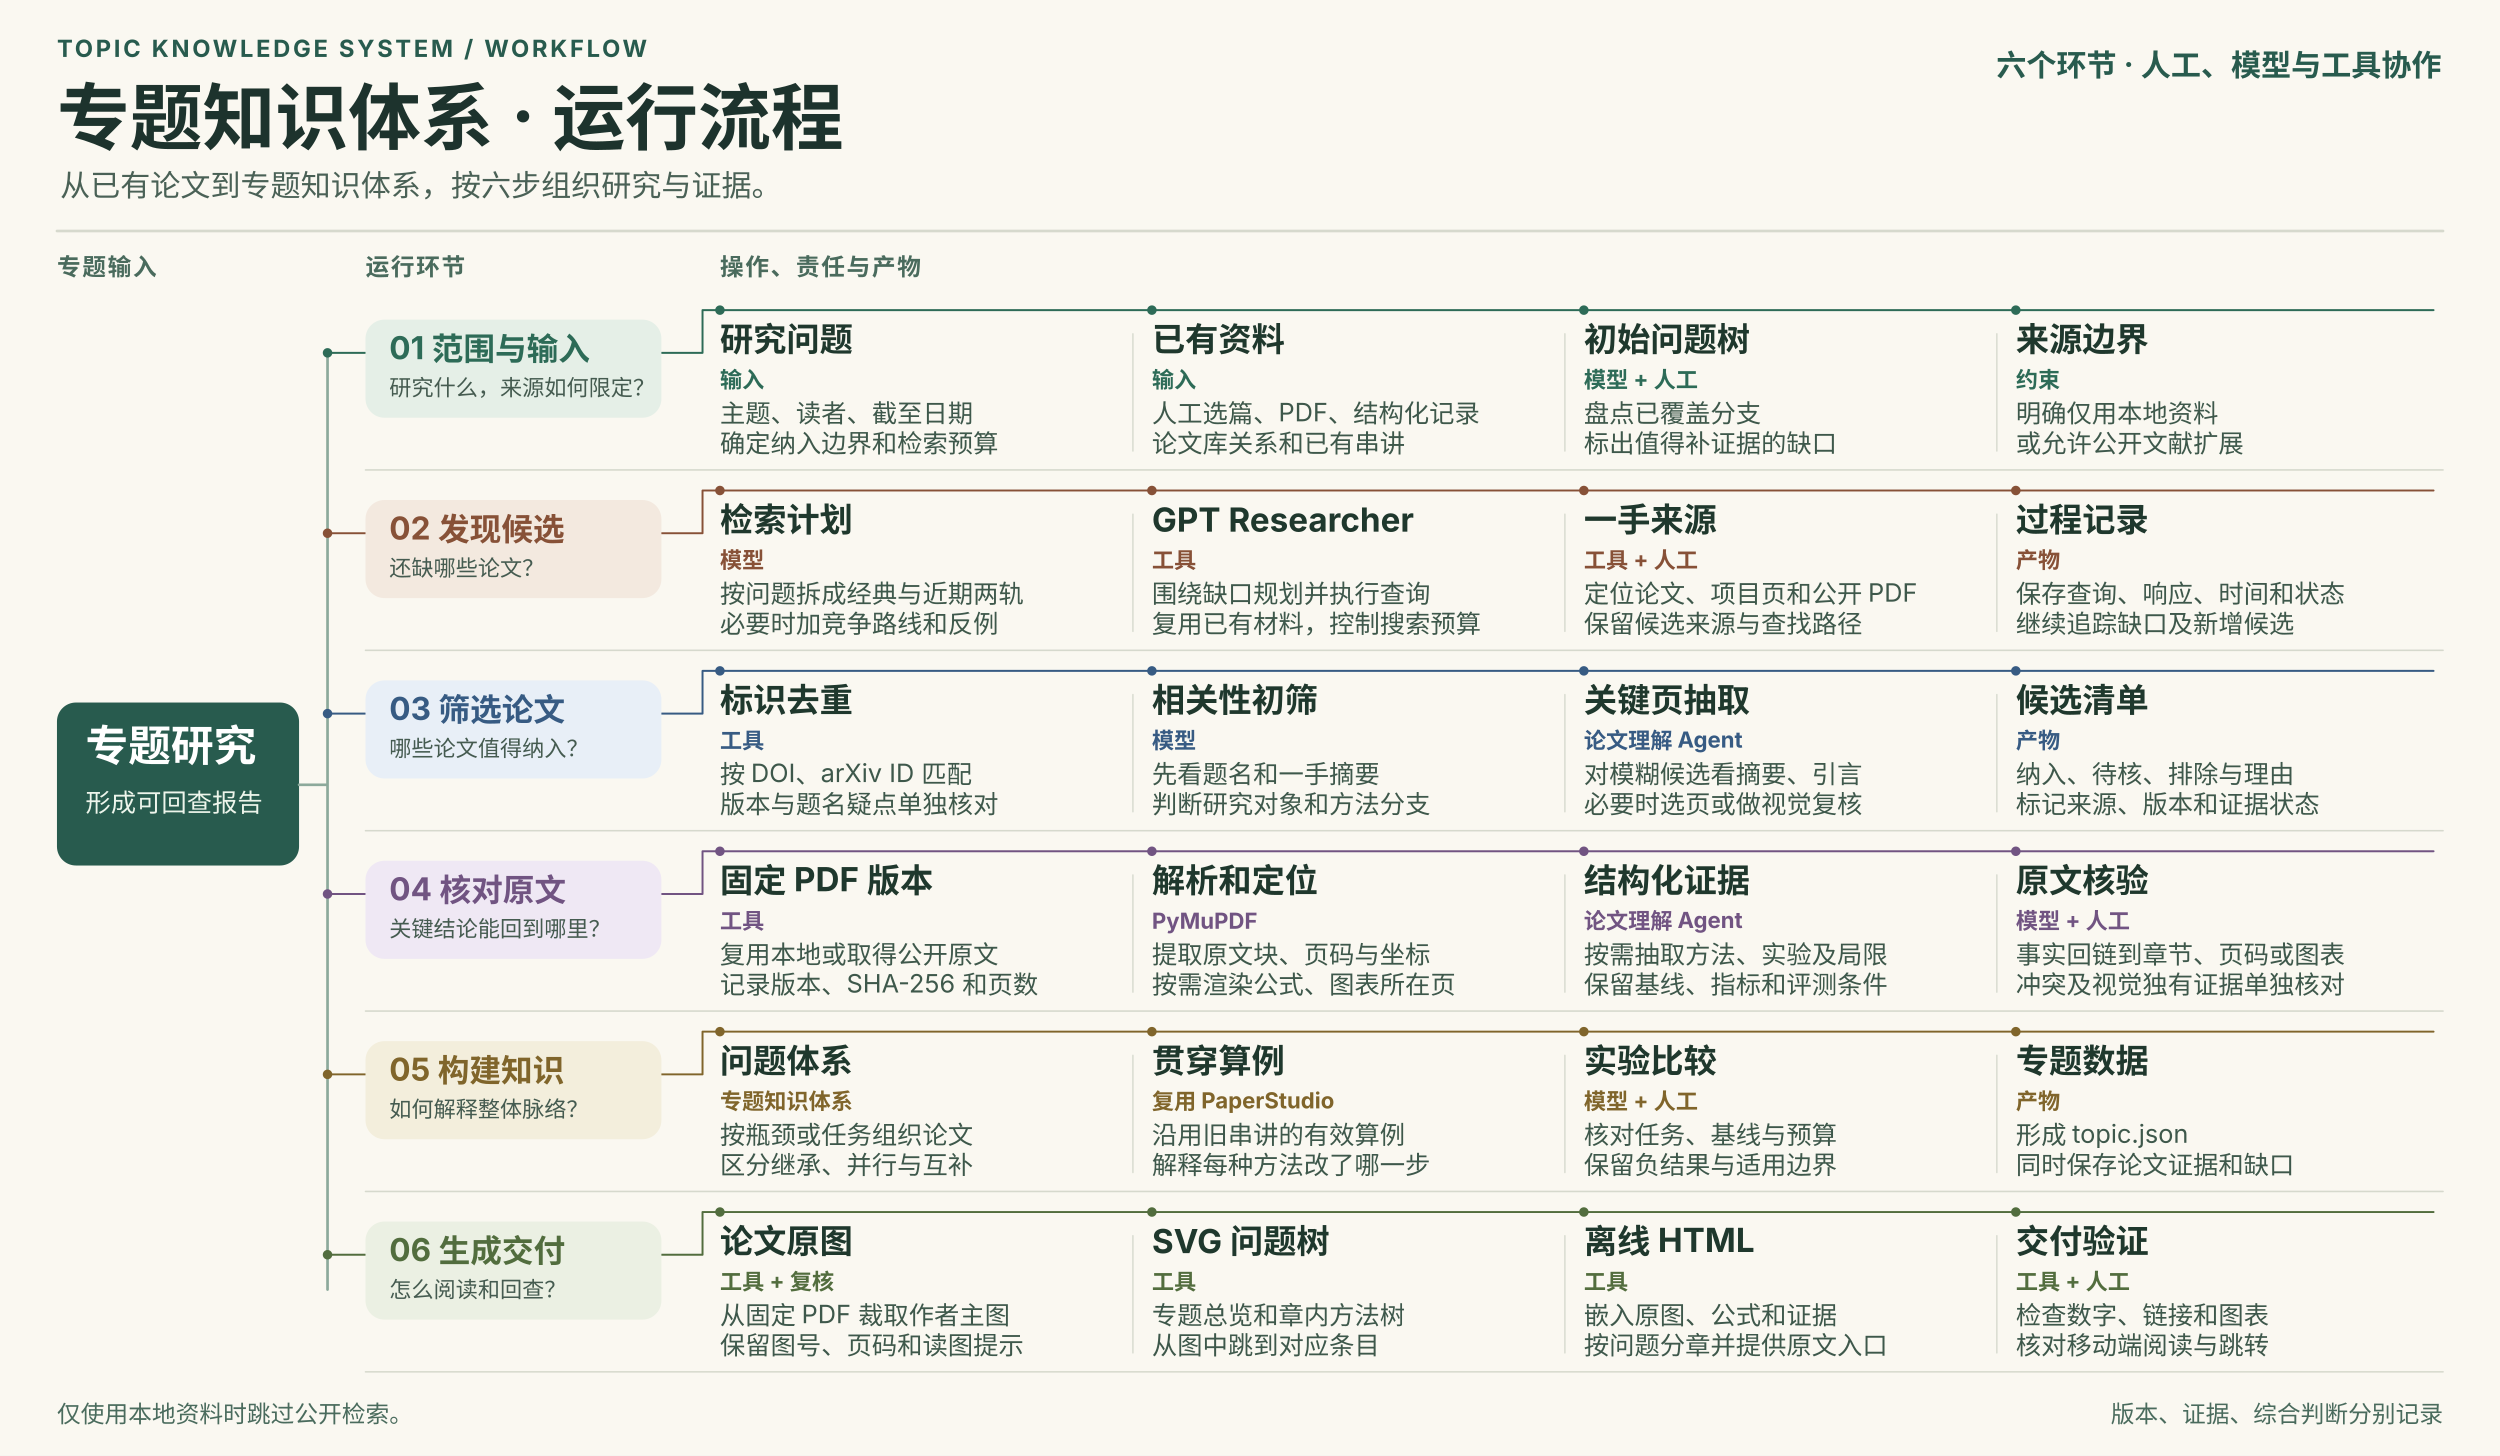
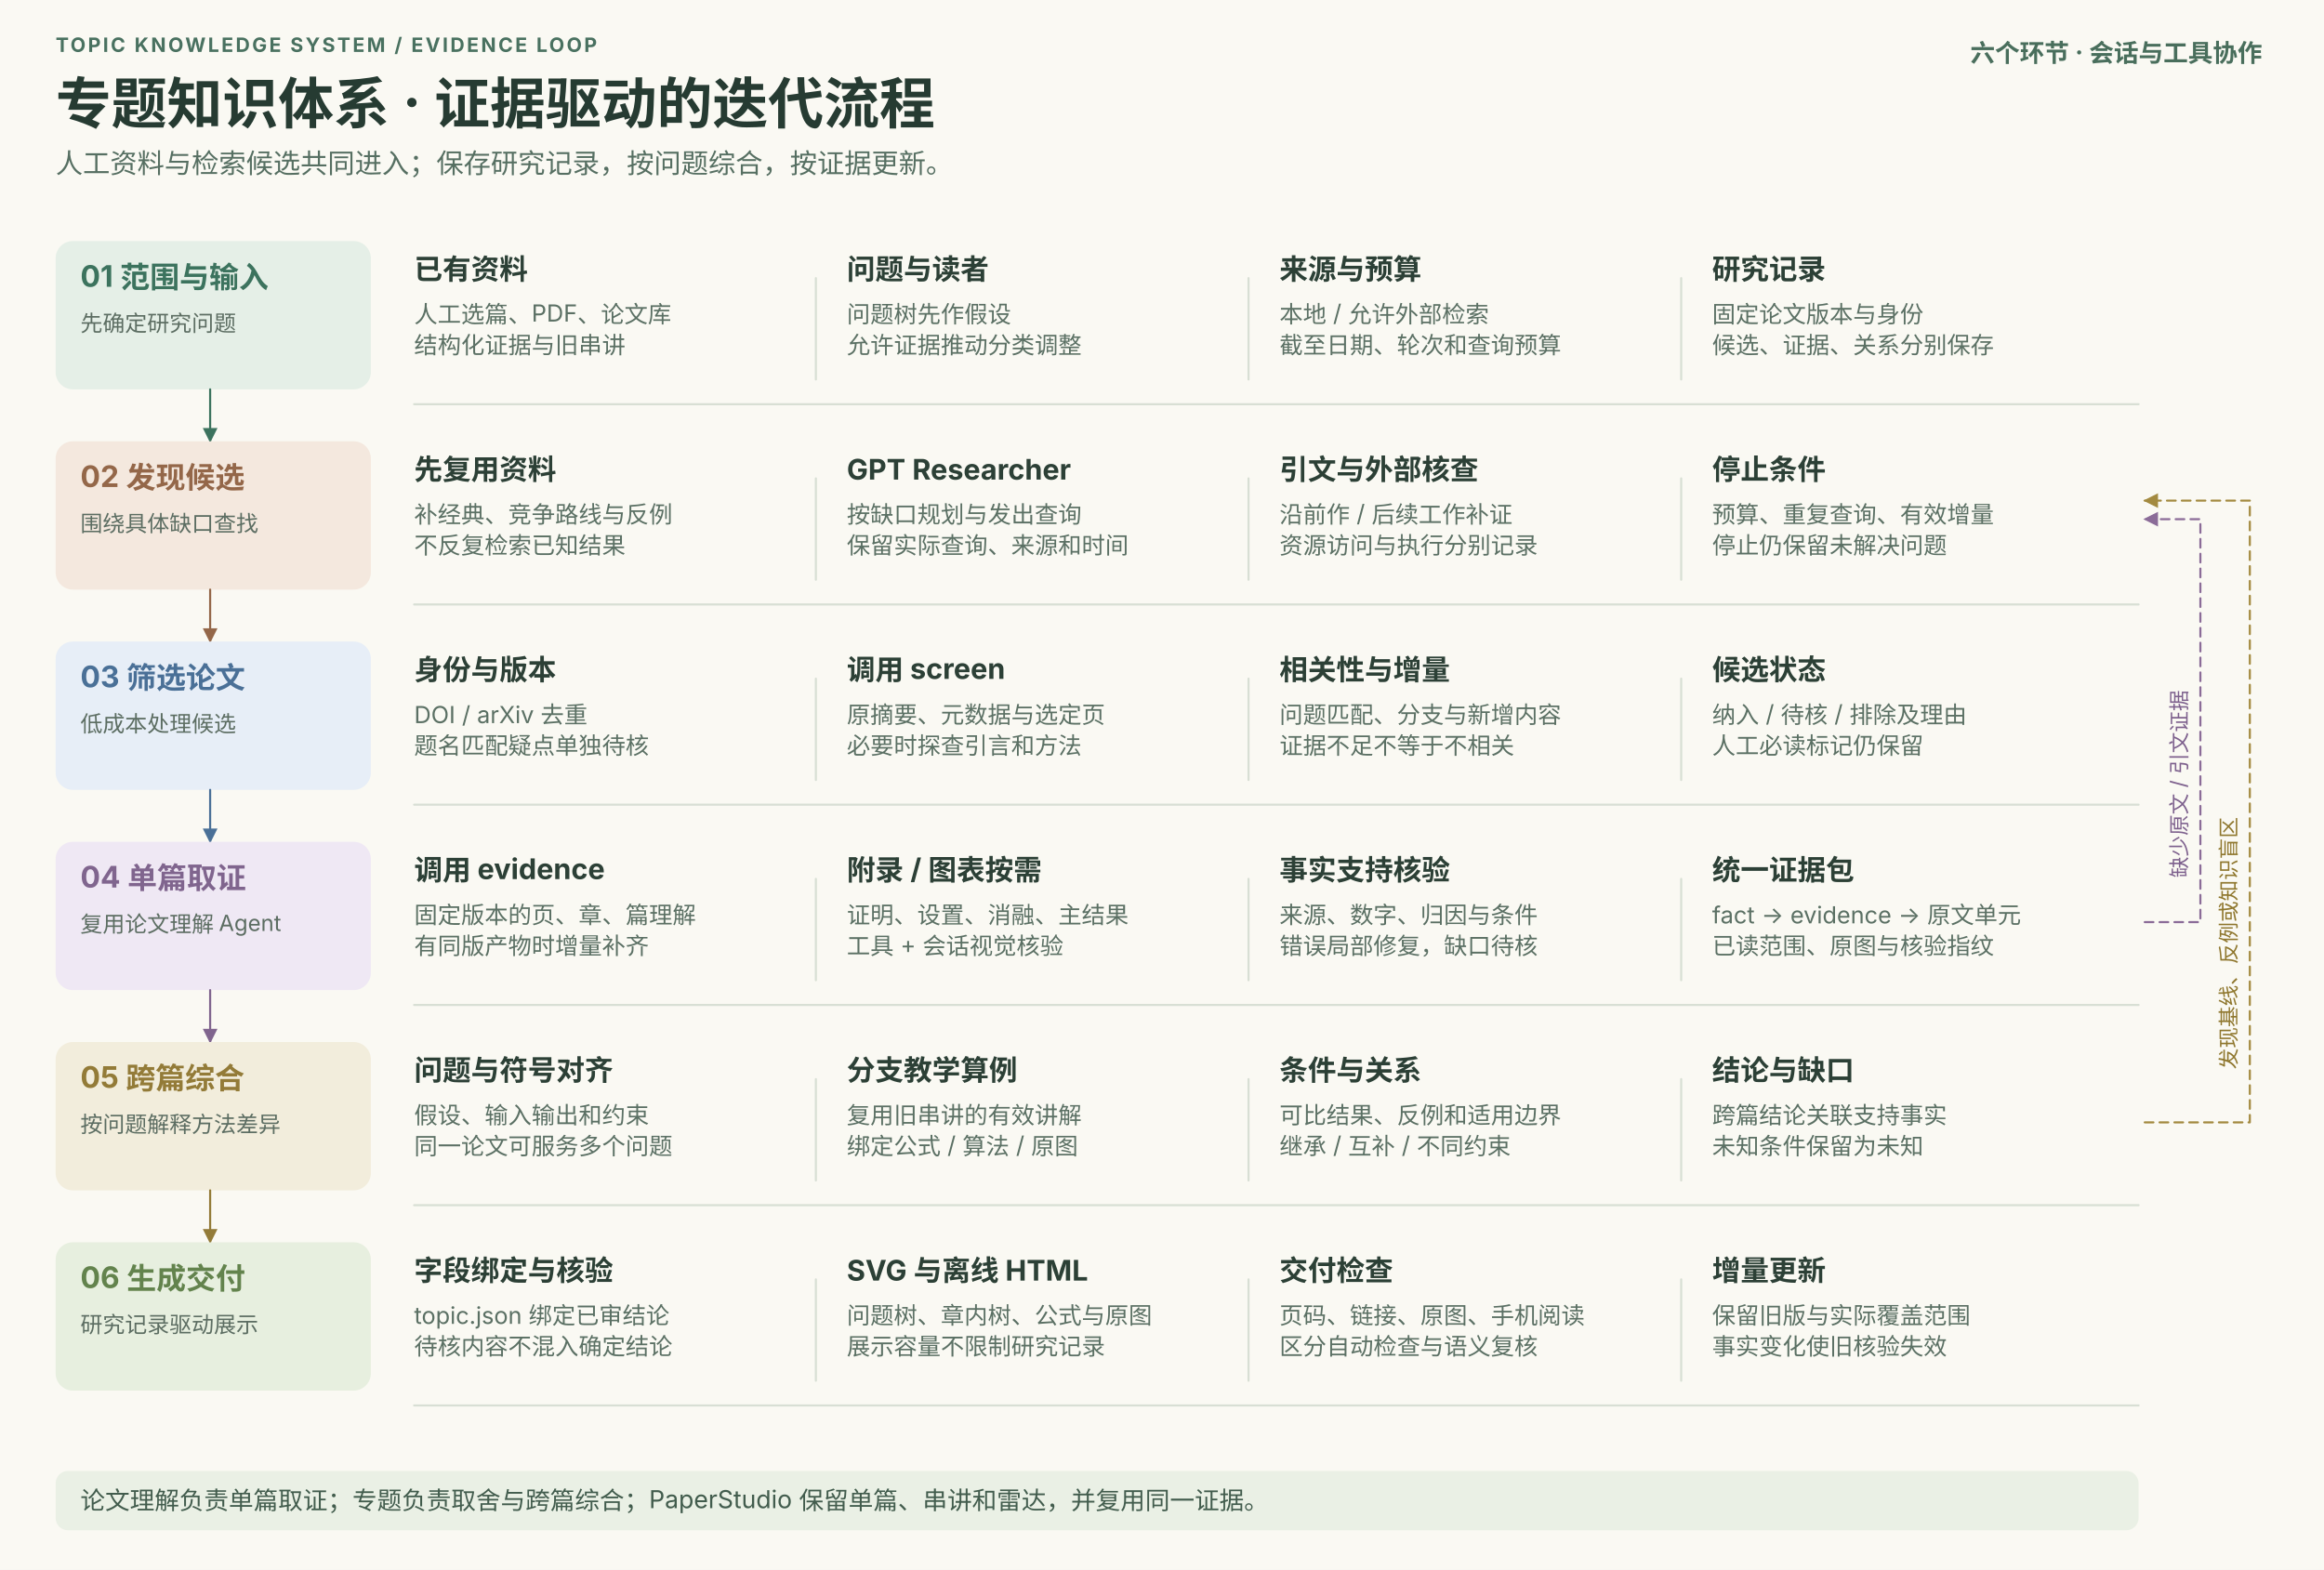
- <svg xmlns="http://www.w3.org/2000/svg" viewBox="0 0 1580 920" width="1580" height="920" role="img" aria-labelledby="title description">
+ <svg xmlns="http://www.w3.org/2000/svg" viewBox="0 0 1880 1270" width="1880" height="1270" role="img" aria-labelledby="title description">
  <style>text{font-family:Inter,"Noto Sans CJK SC","PingFang SC","Microsoft YaHei","Droid Sans Fallback",sans-serif}</style>
-   <rect x="0" y="0" width="1580" height="920" rx="0" fill="#faf8f1" stroke="none" stroke-width="1.3" />
-   <text x="36" y="36" font-size="15" fill="#285b4e" font-weight="700" text-anchor="start" letter-spacing="1.7">TOPIC KNOWLEDGE SYSTEM / WORKFLOW</text>
-   <text x="36" y="91" font-size="46" fill="#1d332d" font-weight="700" text-anchor="start" letter-spacing="0">专题知识体系 · 运行流程</text>
-   <text x="38" y="124" font-size="19" fill="#4a6156" font-weight="400" text-anchor="start" letter-spacing="0">从已有论文到专题知识体系，按六步组织研究与证据。</text>
-   <text x="1543" y="48" font-size="19" fill="#285b4e" font-weight="700" text-anchor="end" letter-spacing="0">六个环节 · 人工、模型与工具协作</text>
-   <path d="M36 146 H1544" fill="none" stroke="#d6d9cd" stroke-width="1.7" stroke-linejoin="round" stroke-linecap="round" />
-   <text x="36" y="174" font-size="15" fill="#4a6b5d" font-weight="700" text-anchor="start" letter-spacing="1">专题输入</text>
-   <text x="231" y="174" font-size="15" fill="#4a6b5d" font-weight="700" text-anchor="start" letter-spacing="1">运行环节</text>
-   <text x="455" y="174" font-size="15" fill="#4a6b5d" font-weight="700" text-anchor="start" letter-spacing="1">操作、责任与产物</text>
-   <rect x="36" y="444" width="153" height="103" rx="12" fill="#285b4e" stroke="none" stroke-width="1.3" />
-   <text x="54" y="481" font-size="27" fill="#ffffff" font-weight="700" text-anchor="start" letter-spacing="0">专题研究</text>
-   <text x="54" y="513" font-size="16" fill="#edf5eb" font-weight="400" text-anchor="start" letter-spacing="0">形成可回查报告</text>
-   <path d="M189 496 H207 M207 223 V815" fill="none" stroke="#8ca99b" stroke-width="1.7" stroke-linejoin="round" stroke-linecap="round" />
-   <path d="M207 223 H231 M418 223 H444 V196 H1538" fill="none" stroke="#2d6b57" stroke-width="1.25" stroke-linejoin="round" stroke-linecap="round" />
-   <circle cx="207" cy="223" r="3" fill="#2d6b57" />
-   <rect x="231" y="202" width="187" height="62" rx="12" fill="#e5efe7" stroke="none" stroke-width="1.3" />
-   <text x="246" y="227" font-size="20" fill="#2d6b57" font-weight="700" text-anchor="start" letter-spacing="0">01  范围与输入</text>
-   <text x="246" y="250" font-size="14" fill="#455b50" font-weight="400" text-anchor="start" letter-spacing="0">研究什么，来源如何限定？</text>
-   <circle cx="455" cy="196" r="3" fill="#2d6b57" />
-   <text x="455" y="222" font-size="21" fill="#1f382d" font-weight="700" text-anchor="start" letter-spacing="0">研究问题</text>
-   <text x="455" y="245" font-size="14" fill="#2d6b57" font-weight="700" text-anchor="start" letter-spacing="0">输入</text>
-   <text x="455" y="267" font-size="16" fill="#3e584b" font-weight="400" text-anchor="start" letter-spacing="0">主题、读者、截至日期</text>
-   <text x="455" y="286" font-size="16" fill="#3e584b" font-weight="400" text-anchor="start" letter-spacing="0">确定纳入边界和检索预算</text>
-   <path d="M716 211 V285" fill="none" stroke="#daddd2" stroke-width="1" stroke-linejoin="round" stroke-linecap="round" />
-   <circle cx="728" cy="196" r="3" fill="#2d6b57" />
-   <text x="728" y="222" font-size="21" fill="#1f382d" font-weight="700" text-anchor="start" letter-spacing="0">已有资料</text>
-   <text x="728" y="245" font-size="14" fill="#2d6b57" font-weight="700" text-anchor="start" letter-spacing="0">输入</text>
-   <text x="728" y="267" font-size="16" fill="#3e584b" font-weight="400" text-anchor="start" letter-spacing="0">人工选篇、PDF、结构化记录</text>
-   <text x="728" y="286" font-size="16" fill="#3e584b" font-weight="400" text-anchor="start" letter-spacing="0">论文库关系和已有串讲</text>
-   <path d="M989 211 V285" fill="none" stroke="#daddd2" stroke-width="1" stroke-linejoin="round" stroke-linecap="round" />
-   <circle cx="1001" cy="196" r="3" fill="#2d6b57" />
-   <text x="1001" y="222" font-size="21" fill="#1f382d" font-weight="700" text-anchor="start" letter-spacing="0">初始问题树</text>
-   <text x="1001" y="245" font-size="14" fill="#2d6b57" font-weight="700" text-anchor="start" letter-spacing="0">模型 + 人工</text>
-   <text x="1001" y="267" font-size="16" fill="#3e584b" font-weight="400" text-anchor="start" letter-spacing="0">盘点已覆盖分支</text>
-   <text x="1001" y="286" font-size="16" fill="#3e584b" font-weight="400" text-anchor="start" letter-spacing="0">标出值得补证据的缺口</text>
-   <path d="M1262 211 V285" fill="none" stroke="#daddd2" stroke-width="1" stroke-linejoin="round" stroke-linecap="round" />
-   <circle cx="1274" cy="196" r="3" fill="#2d6b57" />
-   <text x="1274" y="222" font-size="21" fill="#1f382d" font-weight="700" text-anchor="start" letter-spacing="0">来源边界</text>
-   <text x="1274" y="245" font-size="14" fill="#2d6b57" font-weight="700" text-anchor="start" letter-spacing="0">约束</text>
-   <text x="1274" y="267" font-size="16" fill="#3e584b" font-weight="400" text-anchor="start" letter-spacing="0">明确仅用本地资料</text>
-   <text x="1274" y="286" font-size="16" fill="#3e584b" font-weight="400" text-anchor="start" letter-spacing="0">或允许公开文献扩展</text>
-   <path d="M231 297 H1544" fill="none" stroke="#d6d9cd" stroke-width="1" stroke-linejoin="round" stroke-linecap="round" />
-   <path d="M207 337 H231 M418 337 H444 V310 H1538" fill="none" stroke="#875137" stroke-width="1.25" stroke-linejoin="round" stroke-linecap="round" />
-   <circle cx="207" cy="337" r="3" fill="#875137" />
-   <rect x="231" y="316" width="187" height="62" rx="12" fill="#f3e9df" stroke="none" stroke-width="1.3" />
-   <text x="246" y="341" font-size="20" fill="#875137" font-weight="700" text-anchor="start" letter-spacing="0">02  发现候选</text>
-   <text x="246" y="364" font-size="14" fill="#455b50" font-weight="400" text-anchor="start" letter-spacing="0">还缺哪些论文？</text>
-   <circle cx="455" cy="310" r="3" fill="#875137" />
-   <text x="455" y="336" font-size="21" fill="#1f382d" font-weight="700" text-anchor="start" letter-spacing="0">检索计划</text>
-   <text x="455" y="359" font-size="14" fill="#875137" font-weight="700" text-anchor="start" letter-spacing="0">模型</text>
-   <text x="455" y="381" font-size="16" fill="#3e584b" font-weight="400" text-anchor="start" letter-spacing="0">按问题拆成经典与近期两轨</text>
-   <text x="455" y="400" font-size="16" fill="#3e584b" font-weight="400" text-anchor="start" letter-spacing="0">必要时加竞争路线和反例</text>
-   <path d="M716 325 V399" fill="none" stroke="#daddd2" stroke-width="1" stroke-linejoin="round" stroke-linecap="round" />
-   <circle cx="728" cy="310" r="3" fill="#875137" />
-   <text x="728" y="336" font-size="21" fill="#1f382d" font-weight="700" text-anchor="start" letter-spacing="0">GPT Researcher</text>
-   <text x="728" y="359" font-size="14" fill="#875137" font-weight="700" text-anchor="start" letter-spacing="0">工具</text>
-   <text x="728" y="381" font-size="16" fill="#3e584b" font-weight="400" text-anchor="start" letter-spacing="0">围绕缺口规划并执行查询</text>
-   <text x="728" y="400" font-size="16" fill="#3e584b" font-weight="400" text-anchor="start" letter-spacing="0">复用已有材料，控制搜索预算</text>
-   <path d="M989 325 V399" fill="none" stroke="#daddd2" stroke-width="1" stroke-linejoin="round" stroke-linecap="round" />
-   <circle cx="1001" cy="310" r="3" fill="#875137" />
-   <text x="1001" y="336" font-size="21" fill="#1f382d" font-weight="700" text-anchor="start" letter-spacing="0">一手来源</text>
-   <text x="1001" y="359" font-size="14" fill="#875137" font-weight="700" text-anchor="start" letter-spacing="0">工具 + 人工</text>
-   <text x="1001" y="381" font-size="16" fill="#3e584b" font-weight="400" text-anchor="start" letter-spacing="0">定位论文、项目页和公开 PDF</text>
-   <text x="1001" y="400" font-size="16" fill="#3e584b" font-weight="400" text-anchor="start" letter-spacing="0">保留候选来源与查找路径</text>
-   <path d="M1262 325 V399" fill="none" stroke="#daddd2" stroke-width="1" stroke-linejoin="round" stroke-linecap="round" />
-   <circle cx="1274" cy="310" r="3" fill="#875137" />
-   <text x="1274" y="336" font-size="21" fill="#1f382d" font-weight="700" text-anchor="start" letter-spacing="0">过程记录</text>
-   <text x="1274" y="359" font-size="14" fill="#875137" font-weight="700" text-anchor="start" letter-spacing="0">产物</text>
-   <text x="1274" y="381" font-size="16" fill="#3e584b" font-weight="400" text-anchor="start" letter-spacing="0">保存查询、响应、时间和状态</text>
-   <text x="1274" y="400" font-size="16" fill="#3e584b" font-weight="400" text-anchor="start" letter-spacing="0">继续追踪缺口及新增候选</text>
-   <path d="M231 411 H1544" fill="none" stroke="#d6d9cd" stroke-width="1" stroke-linejoin="round" stroke-linecap="round" />
-   <path d="M207 451 H231 M418 451 H444 V424 H1538" fill="none" stroke="#375b83" stroke-width="1.25" stroke-linejoin="round" stroke-linecap="round" />
-   <circle cx="207" cy="451" r="3" fill="#375b83" />
-   <rect x="231" y="430" width="187" height="62" rx="12" fill="#e8eff7" stroke="none" stroke-width="1.3" />
-   <text x="246" y="455" font-size="20" fill="#375b83" font-weight="700" text-anchor="start" letter-spacing="0">03  筛选论文</text>
-   <text x="246" y="478" font-size="14" fill="#455b50" font-weight="400" text-anchor="start" letter-spacing="0">哪些论文值得纳入？</text>
-   <circle cx="455" cy="424" r="3" fill="#375b83" />
-   <text x="455" y="450" font-size="21" fill="#1f382d" font-weight="700" text-anchor="start" letter-spacing="0">标识去重</text>
-   <text x="455" y="473" font-size="14" fill="#375b83" font-weight="700" text-anchor="start" letter-spacing="0">工具</text>
-   <text x="455" y="495" font-size="16" fill="#3e584b" font-weight="400" text-anchor="start" letter-spacing="0">按 DOI、arXiv ID 匹配</text>
-   <text x="455" y="514" font-size="16" fill="#3e584b" font-weight="400" text-anchor="start" letter-spacing="0">版本与题名疑点单独核对</text>
-   <path d="M716 439 V513" fill="none" stroke="#daddd2" stroke-width="1" stroke-linejoin="round" stroke-linecap="round" />
-   <circle cx="728" cy="424" r="3" fill="#375b83" />
-   <text x="728" y="450" font-size="21" fill="#1f382d" font-weight="700" text-anchor="start" letter-spacing="0">相关性初筛</text>
-   <text x="728" y="473" font-size="14" fill="#375b83" font-weight="700" text-anchor="start" letter-spacing="0">模型</text>
-   <text x="728" y="495" font-size="16" fill="#3e584b" font-weight="400" text-anchor="start" letter-spacing="0">先看题名和一手摘要</text>
-   <text x="728" y="514" font-size="16" fill="#3e584b" font-weight="400" text-anchor="start" letter-spacing="0">判断研究对象和方法分支</text>
-   <path d="M989 439 V513" fill="none" stroke="#daddd2" stroke-width="1" stroke-linejoin="round" stroke-linecap="round" />
-   <circle cx="1001" cy="424" r="3" fill="#375b83" />
-   <text x="1001" y="450" font-size="21" fill="#1f382d" font-weight="700" text-anchor="start" letter-spacing="0">关键页抽取</text>
-   <text x="1001" y="473" font-size="14" fill="#375b83" font-weight="700" text-anchor="start" letter-spacing="0">论文理解 Agent</text>
-   <text x="1001" y="495" font-size="16" fill="#3e584b" font-weight="400" text-anchor="start" letter-spacing="0">对模糊候选看摘要、引言</text>
-   <text x="1001" y="514" font-size="16" fill="#3e584b" font-weight="400" text-anchor="start" letter-spacing="0">必要时选页或做视觉复核</text>
-   <path d="M1262 439 V513" fill="none" stroke="#daddd2" stroke-width="1" stroke-linejoin="round" stroke-linecap="round" />
-   <circle cx="1274" cy="424" r="3" fill="#375b83" />
-   <text x="1274" y="450" font-size="21" fill="#1f382d" font-weight="700" text-anchor="start" letter-spacing="0">候选清单</text>
-   <text x="1274" y="473" font-size="14" fill="#375b83" font-weight="700" text-anchor="start" letter-spacing="0">产物</text>
-   <text x="1274" y="495" font-size="16" fill="#3e584b" font-weight="400" text-anchor="start" letter-spacing="0">纳入、待核、排除与理由</text>
-   <text x="1274" y="514" font-size="16" fill="#3e584b" font-weight="400" text-anchor="start" letter-spacing="0">标记来源、版本和证据状态</text>
-   <path d="M231 525 H1544" fill="none" stroke="#d6d9cd" stroke-width="1" stroke-linejoin="round" stroke-linecap="round" />
-   <path d="M207 565 H231 M418 565 H444 V538 H1538" fill="none" stroke="#715482" stroke-width="1.25" stroke-linejoin="round" stroke-linecap="round" />
-   <circle cx="207" cy="565" r="3" fill="#715482" />
-   <rect x="231" y="544" width="187" height="62" rx="12" fill="#efe8f4" stroke="none" stroke-width="1.3" />
-   <text x="246" y="569" font-size="20" fill="#715482" font-weight="700" text-anchor="start" letter-spacing="0">04  核对原文</text>
-   <text x="246" y="592" font-size="14" fill="#455b50" font-weight="400" text-anchor="start" letter-spacing="0">关键结论能回到哪里？</text>
-   <circle cx="455" cy="538" r="3" fill="#715482" />
-   <text x="455" y="564" font-size="21" fill="#1f382d" font-weight="700" text-anchor="start" letter-spacing="0">固定 PDF 版本</text>
-   <text x="455" y="587" font-size="14" fill="#715482" font-weight="700" text-anchor="start" letter-spacing="0">工具</text>
-   <text x="455" y="609" font-size="16" fill="#3e584b" font-weight="400" text-anchor="start" letter-spacing="0">复用本地或取得公开原文</text>
-   <text x="455" y="628" font-size="16" fill="#3e584b" font-weight="400" text-anchor="start" letter-spacing="0">记录版本、SHA-256 和页数</text>
-   <path d="M716 553 V627" fill="none" stroke="#daddd2" stroke-width="1" stroke-linejoin="round" stroke-linecap="round" />
-   <circle cx="728" cy="538" r="3" fill="#715482" />
-   <text x="728" y="564" font-size="21" fill="#1f382d" font-weight="700" text-anchor="start" letter-spacing="0">解析和定位</text>
-   <text x="728" y="587" font-size="14" fill="#715482" font-weight="700" text-anchor="start" letter-spacing="0">PyMuPDF</text>
-   <text x="728" y="609" font-size="16" fill="#3e584b" font-weight="400" text-anchor="start" letter-spacing="0">提取原文块、页码与坐标</text>
-   <text x="728" y="628" font-size="16" fill="#3e584b" font-weight="400" text-anchor="start" letter-spacing="0">按需渲染公式、图表所在页</text>
-   <path d="M989 553 V627" fill="none" stroke="#daddd2" stroke-width="1" stroke-linejoin="round" stroke-linecap="round" />
-   <circle cx="1001" cy="538" r="3" fill="#715482" />
-   <text x="1001" y="564" font-size="21" fill="#1f382d" font-weight="700" text-anchor="start" letter-spacing="0">结构化证据</text>
-   <text x="1001" y="587" font-size="14" fill="#715482" font-weight="700" text-anchor="start" letter-spacing="0">论文理解 Agent</text>
-   <text x="1001" y="609" font-size="16" fill="#3e584b" font-weight="400" text-anchor="start" letter-spacing="0">按需抽取方法、实验及局限</text>
-   <text x="1001" y="628" font-size="16" fill="#3e584b" font-weight="400" text-anchor="start" letter-spacing="0">保留基线、指标和评测条件</text>
-   <path d="M1262 553 V627" fill="none" stroke="#daddd2" stroke-width="1" stroke-linejoin="round" stroke-linecap="round" />
-   <circle cx="1274" cy="538" r="3" fill="#715482" />
-   <text x="1274" y="564" font-size="21" fill="#1f382d" font-weight="700" text-anchor="start" letter-spacing="0">原文核验</text>
-   <text x="1274" y="587" font-size="14" fill="#715482" font-weight="700" text-anchor="start" letter-spacing="0">模型 + 人工</text>
-   <text x="1274" y="609" font-size="16" fill="#3e584b" font-weight="400" text-anchor="start" letter-spacing="0">事实回链到章节、页码或图表</text>
-   <text x="1274" y="628" font-size="16" fill="#3e584b" font-weight="400" text-anchor="start" letter-spacing="0">冲突及视觉独有证据单独核对</text>
-   <path d="M231 639 H1544" fill="none" stroke="#d6d9cd" stroke-width="1" stroke-linejoin="round" stroke-linecap="round" />
-   <path d="M207 679 H231 M418 679 H444 V652 H1538" fill="none" stroke="#80652b" stroke-width="1.25" stroke-linejoin="round" stroke-linecap="round" />
-   <circle cx="207" cy="679" r="3" fill="#80652b" />
-   <rect x="231" y="658" width="187" height="62" rx="12" fill="#f3eedc" stroke="none" stroke-width="1.3" />
-   <text x="246" y="683" font-size="20" fill="#80652b" font-weight="700" text-anchor="start" letter-spacing="0">05  构建知识</text>
-   <text x="246" y="706" font-size="14" fill="#455b50" font-weight="400" text-anchor="start" letter-spacing="0">如何解释整体脉络？</text>
-   <circle cx="455" cy="652" r="3" fill="#80652b" />
-   <text x="455" y="678" font-size="21" fill="#1f382d" font-weight="700" text-anchor="start" letter-spacing="0">问题体系</text>
-   <text x="455" y="701" font-size="14" fill="#80652b" font-weight="700" text-anchor="start" letter-spacing="0">专题知识体系</text>
-   <text x="455" y="723" font-size="16" fill="#3e584b" font-weight="400" text-anchor="start" letter-spacing="0">按瓶颈或任务组织论文</text>
-   <text x="455" y="742" font-size="16" fill="#3e584b" font-weight="400" text-anchor="start" letter-spacing="0">区分继承、并行与互补</text>
-   <path d="M716 667 V741" fill="none" stroke="#daddd2" stroke-width="1" stroke-linejoin="round" stroke-linecap="round" />
-   <circle cx="728" cy="652" r="3" fill="#80652b" />
-   <text x="728" y="678" font-size="21" fill="#1f382d" font-weight="700" text-anchor="start" letter-spacing="0">贯穿算例</text>
-   <text x="728" y="701" font-size="14" fill="#80652b" font-weight="700" text-anchor="start" letter-spacing="0">复用 PaperStudio</text>
-   <text x="728" y="723" font-size="16" fill="#3e584b" font-weight="400" text-anchor="start" letter-spacing="0">沿用旧串讲的有效算例</text>
-   <text x="728" y="742" font-size="16" fill="#3e584b" font-weight="400" text-anchor="start" letter-spacing="0">解释每种方法改了哪一步</text>
-   <path d="M989 667 V741" fill="none" stroke="#daddd2" stroke-width="1" stroke-linejoin="round" stroke-linecap="round" />
-   <circle cx="1001" cy="652" r="3" fill="#80652b" />
-   <text x="1001" y="678" font-size="21" fill="#1f382d" font-weight="700" text-anchor="start" letter-spacing="0">实验比较</text>
-   <text x="1001" y="701" font-size="14" fill="#80652b" font-weight="700" text-anchor="start" letter-spacing="0">模型 + 人工</text>
-   <text x="1001" y="723" font-size="16" fill="#3e584b" font-weight="400" text-anchor="start" letter-spacing="0">核对任务、基线与预算</text>
-   <text x="1001" y="742" font-size="16" fill="#3e584b" font-weight="400" text-anchor="start" letter-spacing="0">保留负结果与适用边界</text>
-   <path d="M1262 667 V741" fill="none" stroke="#daddd2" stroke-width="1" stroke-linejoin="round" stroke-linecap="round" />
-   <circle cx="1274" cy="652" r="3" fill="#80652b" />
-   <text x="1274" y="678" font-size="21" fill="#1f382d" font-weight="700" text-anchor="start" letter-spacing="0">专题数据</text>
-   <text x="1274" y="701" font-size="14" fill="#80652b" font-weight="700" text-anchor="start" letter-spacing="0">产物</text>
-   <text x="1274" y="723" font-size="16" fill="#3e584b" font-weight="400" text-anchor="start" letter-spacing="0">形成 topic.json</text>
-   <text x="1274" y="742" font-size="16" fill="#3e584b" font-weight="400" text-anchor="start" letter-spacing="0">同时保存论文证据和缺口</text>
-   <path d="M231 753 H1544" fill="none" stroke="#d6d9cd" stroke-width="1" stroke-linejoin="round" stroke-linecap="round" />
-   <path d="M207 793 H231 M418 793 H444 V766 H1538" fill="none" stroke="#526d3e" stroke-width="1.25" stroke-linejoin="round" stroke-linecap="round" />
-   <circle cx="207" cy="793" r="3" fill="#526d3e" />
-   <rect x="231" y="772" width="187" height="62" rx="12" fill="#ebf0e3" stroke="none" stroke-width="1.3" />
-   <text x="246" y="797" font-size="20" fill="#526d3e" font-weight="700" text-anchor="start" letter-spacing="0">06  生成交付</text>
-   <text x="246" y="820" font-size="14" fill="#455b50" font-weight="400" text-anchor="start" letter-spacing="0">怎么阅读和回查？</text>
-   <circle cx="455" cy="766" r="3" fill="#526d3e" />
-   <text x="455" y="792" font-size="21" fill="#1f382d" font-weight="700" text-anchor="start" letter-spacing="0">论文原图</text>
-   <text x="455" y="815" font-size="14" fill="#526d3e" font-weight="700" text-anchor="start" letter-spacing="0">工具 + 复核</text>
-   <text x="455" y="837" font-size="16" fill="#3e584b" font-weight="400" text-anchor="start" letter-spacing="0">从固定 PDF 裁取作者主图</text>
-   <text x="455" y="856" font-size="16" fill="#3e584b" font-weight="400" text-anchor="start" letter-spacing="0">保留图号、页码和读图提示</text>
-   <path d="M716 781 V855" fill="none" stroke="#daddd2" stroke-width="1" stroke-linejoin="round" stroke-linecap="round" />
-   <circle cx="728" cy="766" r="3" fill="#526d3e" />
-   <text x="728" y="792" font-size="21" fill="#1f382d" font-weight="700" text-anchor="start" letter-spacing="0">SVG 问题树</text>
-   <text x="728" y="815" font-size="14" fill="#526d3e" font-weight="700" text-anchor="start" letter-spacing="0">工具</text>
-   <text x="728" y="837" font-size="16" fill="#3e584b" font-weight="400" text-anchor="start" letter-spacing="0">专题总览和章内方法树</text>
-   <text x="728" y="856" font-size="16" fill="#3e584b" font-weight="400" text-anchor="start" letter-spacing="0">从图中跳到对应条目</text>
-   <path d="M989 781 V855" fill="none" stroke="#daddd2" stroke-width="1" stroke-linejoin="round" stroke-linecap="round" />
-   <circle cx="1001" cy="766" r="3" fill="#526d3e" />
-   <text x="1001" y="792" font-size="21" fill="#1f382d" font-weight="700" text-anchor="start" letter-spacing="0">离线 HTML</text>
-   <text x="1001" y="815" font-size="14" fill="#526d3e" font-weight="700" text-anchor="start" letter-spacing="0">工具</text>
-   <text x="1001" y="837" font-size="16" fill="#3e584b" font-weight="400" text-anchor="start" letter-spacing="0">嵌入原图、公式和证据</text>
-   <text x="1001" y="856" font-size="16" fill="#3e584b" font-weight="400" text-anchor="start" letter-spacing="0">按问题分章并提供原文入口</text>
-   <path d="M1262 781 V855" fill="none" stroke="#daddd2" stroke-width="1" stroke-linejoin="round" stroke-linecap="round" />
-   <circle cx="1274" cy="766" r="3" fill="#526d3e" />
-   <text x="1274" y="792" font-size="21" fill="#1f382d" font-weight="700" text-anchor="start" letter-spacing="0">交付验证</text>
-   <text x="1274" y="815" font-size="14" fill="#526d3e" font-weight="700" text-anchor="start" letter-spacing="0">工具 + 人工</text>
-   <text x="1274" y="837" font-size="16" fill="#3e584b" font-weight="400" text-anchor="start" letter-spacing="0">检查数字、链接和图表</text>
-   <text x="1274" y="856" font-size="16" fill="#3e584b" font-weight="400" text-anchor="start" letter-spacing="0">核对移动端阅读与跳转</text>
-   <path d="M231 867 H1544" fill="none" stroke="#d6d9cd" stroke-width="1" stroke-linejoin="round" stroke-linecap="round" />
-   <text x="36" y="899" font-size="15" fill="#4a6b5d" font-weight="400" text-anchor="start" letter-spacing="0">仅使用本地资料时跳过公开检索。</text>
-   <text x="1544" y="899" font-size="15" fill="#4a6b5d" font-weight="400" text-anchor="end" letter-spacing="0">版本、证据、综合判断分别记录</text>
+   <rect x="0" y="0" width="1880" height="1270" rx="0" fill="#faf9f3" stroke="none" stroke-width="1.3" />
+   <text x="45" y="42" font-size="16" fill="#497160" font-weight="700" text-anchor="start" letter-spacing="1.8">TOPIC KNOWLEDGE SYSTEM / EVIDENCE LOOP</text>
+   <text x="45" y="100" font-size="45" fill="#263b32" font-weight="700" text-anchor="start" letter-spacing="0">专题知识体系 · 证据驱动的迭代流程</text>
+   <text x="45" y="140" font-size="22" fill="#566f62" font-weight="400" text-anchor="start" letter-spacing="0">人工资料与检索候选共同进入；保存研究记录，按问题综合，按证据更新。</text>
+   <text x="1830" y="50" font-size="20" fill="#496e5c" font-weight="700" text-anchor="end" letter-spacing="0">六个环节 · 会话与工具协作</text>
+   <rect x="45" y="195" width="255" height="120" rx="14" fill="#e5efe7" stroke="none" stroke-width="1.3" />
+   <text x="65" y="232" font-size="24" fill="#3c735e" font-weight="700" text-anchor="start" letter-spacing="0">01  范围与输入</text>
+   <text x="65" y="268" font-size="18" fill="#5c6d62" font-weight="400" text-anchor="start" letter-spacing="0">先确定研究问题</text>
+   <text x="335" y="226" font-size="23" fill="#2c4036" font-weight="700" text-anchor="start" letter-spacing="0">已有资料</text>
+   <text x="335" y="261" font-size="19" fill="#5b7064" font-weight="400" text-anchor="start" letter-spacing="0">人工选篇、PDF、论文库</text>
+   <text x="335" y="286" font-size="19" fill="#5b7064" font-weight="400" text-anchor="start" letter-spacing="0">结构化证据与旧串讲</text>
+   <path d="M660 225 V307" fill="none" stroke="#d8dfd4" stroke-width="1.7" stroke-linejoin="round" stroke-linecap="round" />
+   <text x="685" y="226" font-size="23" fill="#2c4036" font-weight="700" text-anchor="start" letter-spacing="0">问题与读者</text>
+   <text x="685" y="261" font-size="19" fill="#5b7064" font-weight="400" text-anchor="start" letter-spacing="0">问题树先作假设</text>
+   <text x="685" y="286" font-size="19" fill="#5b7064" font-weight="400" text-anchor="start" letter-spacing="0">允许证据推动分类调整</text>
+   <path d="M1010 225 V307" fill="none" stroke="#d8dfd4" stroke-width="1.7" stroke-linejoin="round" stroke-linecap="round" />
+   <text x="1035" y="226" font-size="23" fill="#2c4036" font-weight="700" text-anchor="start" letter-spacing="0">来源与预算</text>
+   <text x="1035" y="261" font-size="19" fill="#5b7064" font-weight="400" text-anchor="start" letter-spacing="0">本地 / 允许外部检索</text>
+   <text x="1035" y="286" font-size="19" fill="#5b7064" font-weight="400" text-anchor="start" letter-spacing="0">截至日期、轮次和查询预算</text>
+   <path d="M1360 225 V307" fill="none" stroke="#d8dfd4" stroke-width="1.7" stroke-linejoin="round" stroke-linecap="round" />
+   <text x="1385" y="226" font-size="23" fill="#2c4036" font-weight="700" text-anchor="start" letter-spacing="0">研究记录</text>
+   <text x="1385" y="261" font-size="19" fill="#5b7064" font-weight="400" text-anchor="start" letter-spacing="0">固定论文版本与身份</text>
+   <text x="1385" y="286" font-size="19" fill="#5b7064" font-weight="400" text-anchor="start" letter-spacing="0">候选、证据、关系分别保存</text>
+   <path d="M335 327 H1730" fill="none" stroke="#d8dfd4" stroke-width="1.7" stroke-linejoin="round" stroke-linecap="round" />
+   <defs>
+     <marker id="arrow-3c735e" viewBox="0 0 10 10" refX="9" refY="5" markerWidth="7" markerHeight="7" orient="auto">
+       <path d="M 0 0 L 10 5 L 0 10 z" fill="#3c735e" />
+     </marker>
+   </defs>
+   <path d="M170 315 V357" fill="none" stroke="#3c735e" stroke-width="1.7" stroke-linejoin="round" stroke-linecap="round" marker-end="url(#arrow-3c735e)" />
+   <rect x="45" y="357" width="255" height="120" rx="14" fill="#f4e8de" stroke="none" stroke-width="1.3" />
+   <text x="65" y="394" font-size="24" fill="#946749" font-weight="700" text-anchor="start" letter-spacing="0">02  发现候选</text>
+   <text x="65" y="430" font-size="18" fill="#5c6d62" font-weight="400" text-anchor="start" letter-spacing="0">围绕具体缺口查找</text>
+   <text x="335" y="388" font-size="23" fill="#2c4036" font-weight="700" text-anchor="start" letter-spacing="0">先复用资料</text>
+   <text x="335" y="423" font-size="19" fill="#5b7064" font-weight="400" text-anchor="start" letter-spacing="0">补经典、竞争路线与反例</text>
+   <text x="335" y="448" font-size="19" fill="#5b7064" font-weight="400" text-anchor="start" letter-spacing="0">不反复检索已知结果</text>
+   <path d="M660 387 V469" fill="none" stroke="#d8dfd4" stroke-width="1.7" stroke-linejoin="round" stroke-linecap="round" />
+   <text x="685" y="388" font-size="23" fill="#2c4036" font-weight="700" text-anchor="start" letter-spacing="0">GPT Researcher</text>
+   <text x="685" y="423" font-size="19" fill="#5b7064" font-weight="400" text-anchor="start" letter-spacing="0">按缺口规划与发出查询</text>
+   <text x="685" y="448" font-size="19" fill="#5b7064" font-weight="400" text-anchor="start" letter-spacing="0">保留实际查询、来源和时间</text>
+   <path d="M1010 387 V469" fill="none" stroke="#d8dfd4" stroke-width="1.7" stroke-linejoin="round" stroke-linecap="round" />
+   <text x="1035" y="388" font-size="23" fill="#2c4036" font-weight="700" text-anchor="start" letter-spacing="0">引文与外部核查</text>
+   <text x="1035" y="423" font-size="19" fill="#5b7064" font-weight="400" text-anchor="start" letter-spacing="0">沿前作 / 后续工作补证</text>
+   <text x="1035" y="448" font-size="19" fill="#5b7064" font-weight="400" text-anchor="start" letter-spacing="0">资源访问与执行分别记录</text>
+   <path d="M1360 387 V469" fill="none" stroke="#d8dfd4" stroke-width="1.7" stroke-linejoin="round" stroke-linecap="round" />
+   <text x="1385" y="388" font-size="23" fill="#2c4036" font-weight="700" text-anchor="start" letter-spacing="0">停止条件</text>
+   <text x="1385" y="423" font-size="19" fill="#5b7064" font-weight="400" text-anchor="start" letter-spacing="0">预算、重复查询、有效增量</text>
+   <text x="1385" y="448" font-size="19" fill="#5b7064" font-weight="400" text-anchor="start" letter-spacing="0">停止仍保留未解决问题</text>
+   <path d="M335 489 H1730" fill="none" stroke="#d8dfd4" stroke-width="1.7" stroke-linejoin="round" stroke-linecap="round" />
+   <defs>
+     <marker id="arrow-946749" viewBox="0 0 10 10" refX="9" refY="5" markerWidth="7" markerHeight="7" orient="auto">
+       <path d="M 0 0 L 10 5 L 0 10 z" fill="#946749" />
+     </marker>
+   </defs>
+   <path d="M170 477 V519" fill="none" stroke="#946749" stroke-width="1.7" stroke-linejoin="round" stroke-linecap="round" marker-end="url(#arrow-946749)" />
+   <rect x="45" y="519" width="255" height="120" rx="14" fill="#e7eef7" stroke="none" stroke-width="1.3" />
+   <text x="65" y="556" font-size="24" fill="#4a7097" font-weight="700" text-anchor="start" letter-spacing="0">03  筛选论文</text>
+   <text x="65" y="592" font-size="18" fill="#5c6d62" font-weight="400" text-anchor="start" letter-spacing="0">低成本处理候选</text>
+   <text x="335" y="550" font-size="23" fill="#2c4036" font-weight="700" text-anchor="start" letter-spacing="0">身份与版本</text>
+   <text x="335" y="585" font-size="19" fill="#5b7064" font-weight="400" text-anchor="start" letter-spacing="0">DOI / arXiv 去重</text>
+   <text x="335" y="610" font-size="19" fill="#5b7064" font-weight="400" text-anchor="start" letter-spacing="0">题名匹配疑点单独待核</text>
+   <path d="M660 549 V631" fill="none" stroke="#d8dfd4" stroke-width="1.7" stroke-linejoin="round" stroke-linecap="round" />
+   <text x="685" y="550" font-size="23" fill="#2c4036" font-weight="700" text-anchor="start" letter-spacing="0">调用 screen</text>
+   <text x="685" y="585" font-size="19" fill="#5b7064" font-weight="400" text-anchor="start" letter-spacing="0">原摘要、元数据与选定页</text>
+   <text x="685" y="610" font-size="19" fill="#5b7064" font-weight="400" text-anchor="start" letter-spacing="0">必要时探查引言和方法</text>
+   <path d="M1010 549 V631" fill="none" stroke="#d8dfd4" stroke-width="1.7" stroke-linejoin="round" stroke-linecap="round" />
+   <text x="1035" y="550" font-size="23" fill="#2c4036" font-weight="700" text-anchor="start" letter-spacing="0">相关性与增量</text>
+   <text x="1035" y="585" font-size="19" fill="#5b7064" font-weight="400" text-anchor="start" letter-spacing="0">问题匹配、分支与新增内容</text>
+   <text x="1035" y="610" font-size="19" fill="#5b7064" font-weight="400" text-anchor="start" letter-spacing="0">证据不足不等于不相关</text>
+   <path d="M1360 549 V631" fill="none" stroke="#d8dfd4" stroke-width="1.7" stroke-linejoin="round" stroke-linecap="round" />
+   <text x="1385" y="550" font-size="23" fill="#2c4036" font-weight="700" text-anchor="start" letter-spacing="0">候选状态</text>
+   <text x="1385" y="585" font-size="19" fill="#5b7064" font-weight="400" text-anchor="start" letter-spacing="0">纳入 / 待核 / 排除及理由</text>
+   <text x="1385" y="610" font-size="19" fill="#5b7064" font-weight="400" text-anchor="start" letter-spacing="0">人工必读标记仍保留</text>
+   <path d="M335 651 H1730" fill="none" stroke="#d8dfd4" stroke-width="1.7" stroke-linejoin="round" stroke-linecap="round" />
+   <defs>
+     <marker id="arrow-4a7097" viewBox="0 0 10 10" refX="9" refY="5" markerWidth="7" markerHeight="7" orient="auto">
+       <path d="M 0 0 L 10 5 L 0 10 z" fill="#4a7097" />
+     </marker>
+   </defs>
+   <path d="M170 639 V681" fill="none" stroke="#4a7097" stroke-width="1.7" stroke-linejoin="round" stroke-linecap="round" marker-end="url(#arrow-4a7097)" />
+   <rect x="45" y="681" width="255" height="120" rx="14" fill="#efe8f4" stroke="none" stroke-width="1.3" />
+   <text x="65" y="718" font-size="24" fill="#80658e" font-weight="700" text-anchor="start" letter-spacing="0">04  单篇取证</text>
+   <text x="65" y="754" font-size="18" fill="#5c6d62" font-weight="400" text-anchor="start" letter-spacing="0">复用论文理解 Agent</text>
+   <text x="335" y="712" font-size="23" fill="#2c4036" font-weight="700" text-anchor="start" letter-spacing="0">调用 evidence</text>
+   <text x="335" y="747" font-size="19" fill="#5b7064" font-weight="400" text-anchor="start" letter-spacing="0">固定版本的页、章、篇理解</text>
+   <text x="335" y="772" font-size="19" fill="#5b7064" font-weight="400" text-anchor="start" letter-spacing="0">有同版产物时增量补齐</text>
+   <path d="M660 711 V793" fill="none" stroke="#d8dfd4" stroke-width="1.7" stroke-linejoin="round" stroke-linecap="round" />
+   <text x="685" y="712" font-size="23" fill="#2c4036" font-weight="700" text-anchor="start" letter-spacing="0">附录 / 图表按需</text>
+   <text x="685" y="747" font-size="19" fill="#5b7064" font-weight="400" text-anchor="start" letter-spacing="0">证明、设置、消融、主结果</text>
+   <text x="685" y="772" font-size="19" fill="#5b7064" font-weight="400" text-anchor="start" letter-spacing="0">工具 + 会话视觉核验</text>
+   <path d="M1010 711 V793" fill="none" stroke="#d8dfd4" stroke-width="1.7" stroke-linejoin="round" stroke-linecap="round" />
+   <text x="1035" y="712" font-size="23" fill="#2c4036" font-weight="700" text-anchor="start" letter-spacing="0">事实支持核验</text>
+   <text x="1035" y="747" font-size="19" fill="#5b7064" font-weight="400" text-anchor="start" letter-spacing="0">来源、数字、归因与条件</text>
+   <text x="1035" y="772" font-size="19" fill="#5b7064" font-weight="400" text-anchor="start" letter-spacing="0">错误局部修复，缺口待核</text>
+   <path d="M1360 711 V793" fill="none" stroke="#d8dfd4" stroke-width="1.7" stroke-linejoin="round" stroke-linecap="round" />
+   <text x="1385" y="712" font-size="23" fill="#2c4036" font-weight="700" text-anchor="start" letter-spacing="0">统一证据包</text>
+   <text x="1385" y="747" font-size="19" fill="#5b7064" font-weight="400" text-anchor="start" letter-spacing="0">fact → evidence → 原文单元</text>
+   <text x="1385" y="772" font-size="19" fill="#5b7064" font-weight="400" text-anchor="start" letter-spacing="0">已读范围、原图与核验指纹</text>
+   <path d="M335 813 H1730" fill="none" stroke="#d8dfd4" stroke-width="1.7" stroke-linejoin="round" stroke-linecap="round" />
+   <defs>
+     <marker id="arrow-80658e" viewBox="0 0 10 10" refX="9" refY="5" markerWidth="7" markerHeight="7" orient="auto">
+       <path d="M 0 0 L 10 5 L 0 10 z" fill="#80658e" />
+     </marker>
+   </defs>
+   <path d="M170 801 V843" fill="none" stroke="#80658e" stroke-width="1.7" stroke-linejoin="round" stroke-linecap="round" marker-end="url(#arrow-80658e)" />
+   <rect x="45" y="843" width="255" height="120" rx="14" fill="#f2eddc" stroke="none" stroke-width="1.3" />
+   <text x="65" y="880" font-size="24" fill="#937b38" font-weight="700" text-anchor="start" letter-spacing="0">05  跨篇综合</text>
+   <text x="65" y="916" font-size="18" fill="#5c6d62" font-weight="400" text-anchor="start" letter-spacing="0">按问题解释方法差异</text>
+   <text x="335" y="874" font-size="23" fill="#2c4036" font-weight="700" text-anchor="start" letter-spacing="0">问题与符号对齐</text>
+   <text x="335" y="909" font-size="19" fill="#5b7064" font-weight="400" text-anchor="start" letter-spacing="0">假设、输入输出和约束</text>
+   <text x="335" y="934" font-size="19" fill="#5b7064" font-weight="400" text-anchor="start" letter-spacing="0">同一论文可服务多个问题</text>
+   <path d="M660 873 V955" fill="none" stroke="#d8dfd4" stroke-width="1.7" stroke-linejoin="round" stroke-linecap="round" />
+   <text x="685" y="874" font-size="23" fill="#2c4036" font-weight="700" text-anchor="start" letter-spacing="0">分支教学算例</text>
+   <text x="685" y="909" font-size="19" fill="#5b7064" font-weight="400" text-anchor="start" letter-spacing="0">复用旧串讲的有效讲解</text>
+   <text x="685" y="934" font-size="19" fill="#5b7064" font-weight="400" text-anchor="start" letter-spacing="0">绑定公式 / 算法 / 原图</text>
+   <path d="M1010 873 V955" fill="none" stroke="#d8dfd4" stroke-width="1.7" stroke-linejoin="round" stroke-linecap="round" />
+   <text x="1035" y="874" font-size="23" fill="#2c4036" font-weight="700" text-anchor="start" letter-spacing="0">条件与关系</text>
+   <text x="1035" y="909" font-size="19" fill="#5b7064" font-weight="400" text-anchor="start" letter-spacing="0">可比结果、反例和适用边界</text>
+   <text x="1035" y="934" font-size="19" fill="#5b7064" font-weight="400" text-anchor="start" letter-spacing="0">继承 / 互补 / 不同约束</text>
+   <path d="M1360 873 V955" fill="none" stroke="#d8dfd4" stroke-width="1.7" stroke-linejoin="round" stroke-linecap="round" />
+   <text x="1385" y="874" font-size="23" fill="#2c4036" font-weight="700" text-anchor="start" letter-spacing="0">结论与缺口</text>
+   <text x="1385" y="909" font-size="19" fill="#5b7064" font-weight="400" text-anchor="start" letter-spacing="0">跨篇结论关联支持事实</text>
+   <text x="1385" y="934" font-size="19" fill="#5b7064" font-weight="400" text-anchor="start" letter-spacing="0">未知条件保留为未知</text>
+   <path d="M335 975 H1730" fill="none" stroke="#d8dfd4" stroke-width="1.7" stroke-linejoin="round" stroke-linecap="round" />
+   <defs>
+     <marker id="arrow-937b38" viewBox="0 0 10 10" refX="9" refY="5" markerWidth="7" markerHeight="7" orient="auto">
+       <path d="M 0 0 L 10 5 L 0 10 z" fill="#937b38" />
+     </marker>
+   </defs>
+   <path d="M170 963 V1005" fill="none" stroke="#937b38" stroke-width="1.7" stroke-linejoin="round" stroke-linecap="round" marker-end="url(#arrow-937b38)" />
+   <rect x="45" y="1005" width="255" height="120" rx="14" fill="#e7efdf" stroke="none" stroke-width="1.3" />
+   <text x="65" y="1042" font-size="24" fill="#63834d" font-weight="700" text-anchor="start" letter-spacing="0">06  生成交付</text>
+   <text x="65" y="1078" font-size="18" fill="#5c6d62" font-weight="400" text-anchor="start" letter-spacing="0">研究记录驱动展示</text>
+   <text x="335" y="1036" font-size="23" fill="#2c4036" font-weight="700" text-anchor="start" letter-spacing="0">字段绑定与核验</text>
+   <text x="335" y="1071" font-size="19" fill="#5b7064" font-weight="400" text-anchor="start" letter-spacing="0">topic.json 绑定已审结论</text>
+   <text x="335" y="1096" font-size="19" fill="#5b7064" font-weight="400" text-anchor="start" letter-spacing="0">待核内容不混入确定结论</text>
+   <path d="M660 1035 V1117" fill="none" stroke="#d8dfd4" stroke-width="1.7" stroke-linejoin="round" stroke-linecap="round" />
+   <text x="685" y="1036" font-size="23" fill="#2c4036" font-weight="700" text-anchor="start" letter-spacing="0">SVG 与离线 HTML</text>
+   <text x="685" y="1071" font-size="19" fill="#5b7064" font-weight="400" text-anchor="start" letter-spacing="0">问题树、章内树、公式与原图</text>
+   <text x="685" y="1096" font-size="19" fill="#5b7064" font-weight="400" text-anchor="start" letter-spacing="0">展示容量不限制研究记录</text>
+   <path d="M1010 1035 V1117" fill="none" stroke="#d8dfd4" stroke-width="1.7" stroke-linejoin="round" stroke-linecap="round" />
+   <text x="1035" y="1036" font-size="23" fill="#2c4036" font-weight="700" text-anchor="start" letter-spacing="0">交付检查</text>
+   <text x="1035" y="1071" font-size="19" fill="#5b7064" font-weight="400" text-anchor="start" letter-spacing="0">页码、链接、原图、手机阅读</text>
+   <text x="1035" y="1096" font-size="19" fill="#5b7064" font-weight="400" text-anchor="start" letter-spacing="0">区分自动检查与语义复核</text>
+   <path d="M1360 1035 V1117" fill="none" stroke="#d8dfd4" stroke-width="1.7" stroke-linejoin="round" stroke-linecap="round" />
+   <text x="1385" y="1036" font-size="23" fill="#2c4036" font-weight="700" text-anchor="start" letter-spacing="0">增量更新</text>
+   <text x="1385" y="1071" font-size="19" fill="#5b7064" font-weight="400" text-anchor="start" letter-spacing="0">保留旧版与实际覆盖范围</text>
+   <text x="1385" y="1096" font-size="19" fill="#5b7064" font-weight="400" text-anchor="start" letter-spacing="0">事实变化使旧核验失效</text>
+   <path d="M335 1137 H1730" fill="none" stroke="#d8dfd4" stroke-width="1.7" stroke-linejoin="round" stroke-linecap="round" />
+   <defs>
+     <marker id="arrow-8b6c98" viewBox="0 0 10 10" refX="9" refY="5" markerWidth="7" markerHeight="7" orient="auto">
+       <path d="M 0 0 L 10 5 L 0 10 z" fill="#8b6c98" />
+     </marker>
+   </defs>
+   <path d="M1735 746 H1780 V420 H1735" fill="none" stroke="#8b6c98" stroke-width="1.7" stroke-linejoin="round" stroke-linecap="round" stroke-dasharray="7 5" marker-end="url(#arrow-8b6c98)" />
+   <defs>
+     <marker id="arrow-a38a40" viewBox="0 0 10 10" refX="9" refY="5" markerWidth="7" markerHeight="7" orient="auto">
+       <path d="M 0 0 L 10 5 L 0 10 z" fill="#a38a40" />
+     </marker>
+   </defs>
+   <path d="M1735 908 H1820 V405 H1735" fill="none" stroke="#a38a40" stroke-width="1.7" stroke-linejoin="round" stroke-linecap="round" stroke-dasharray="7 5" marker-end="url(#arrow-a38a40)" />
+   <text x="1769" y="710" transform="rotate(-90 1769 710)" font-size="17" fill="#7d608d">缺少原文 / 引文证据</text>
+   <text x="1809" y="865" transform="rotate(-90 1809 865)" font-size="17" fill="#8f772e">发现基线、反例或知识盲区</text>
+   <rect x="45" y="1190" width="1685" height="48" rx="10" fill="#eaf0e5" stroke="none" stroke-width="1.3" />
+   <text x="65" y="1221" font-size="20" fill="#425c4d" font-weight="400" text-anchor="start" letter-spacing="0">论文理解负责单篇取证；专题负责取舍与跨篇综合；PaperStudio 保留单篇、串讲和雷达，并复用同一证据。</text>
</svg>
